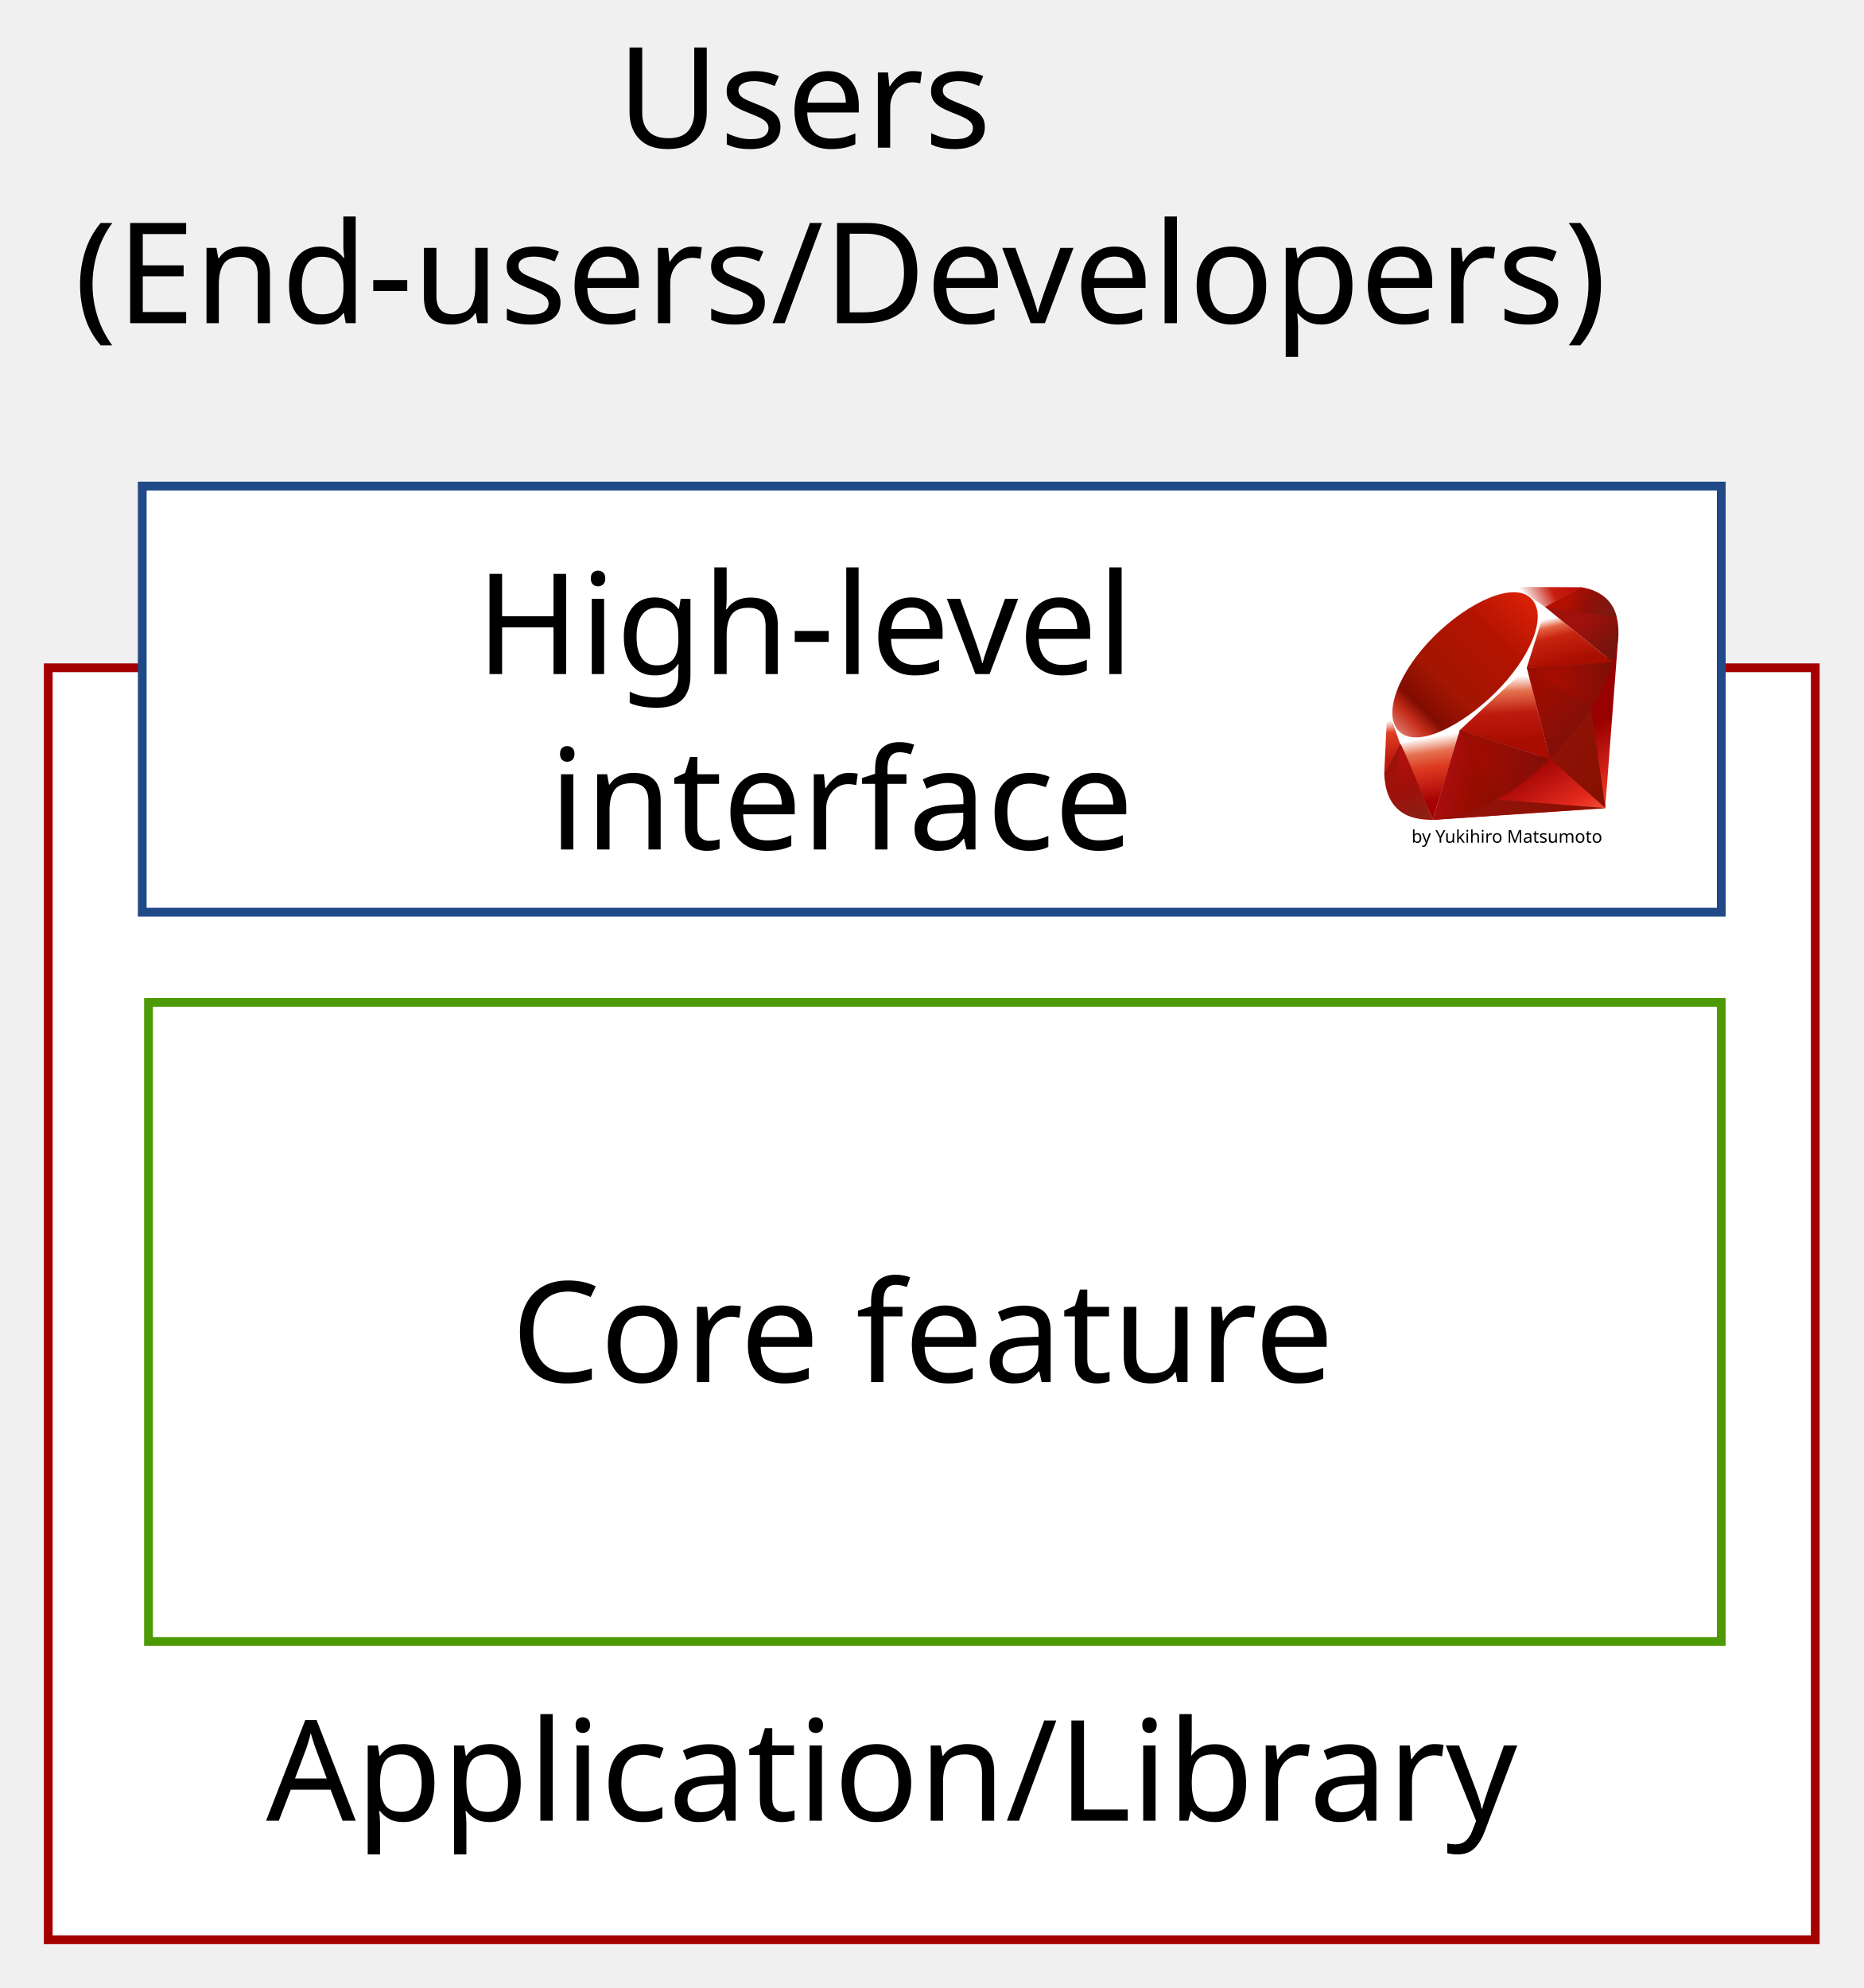
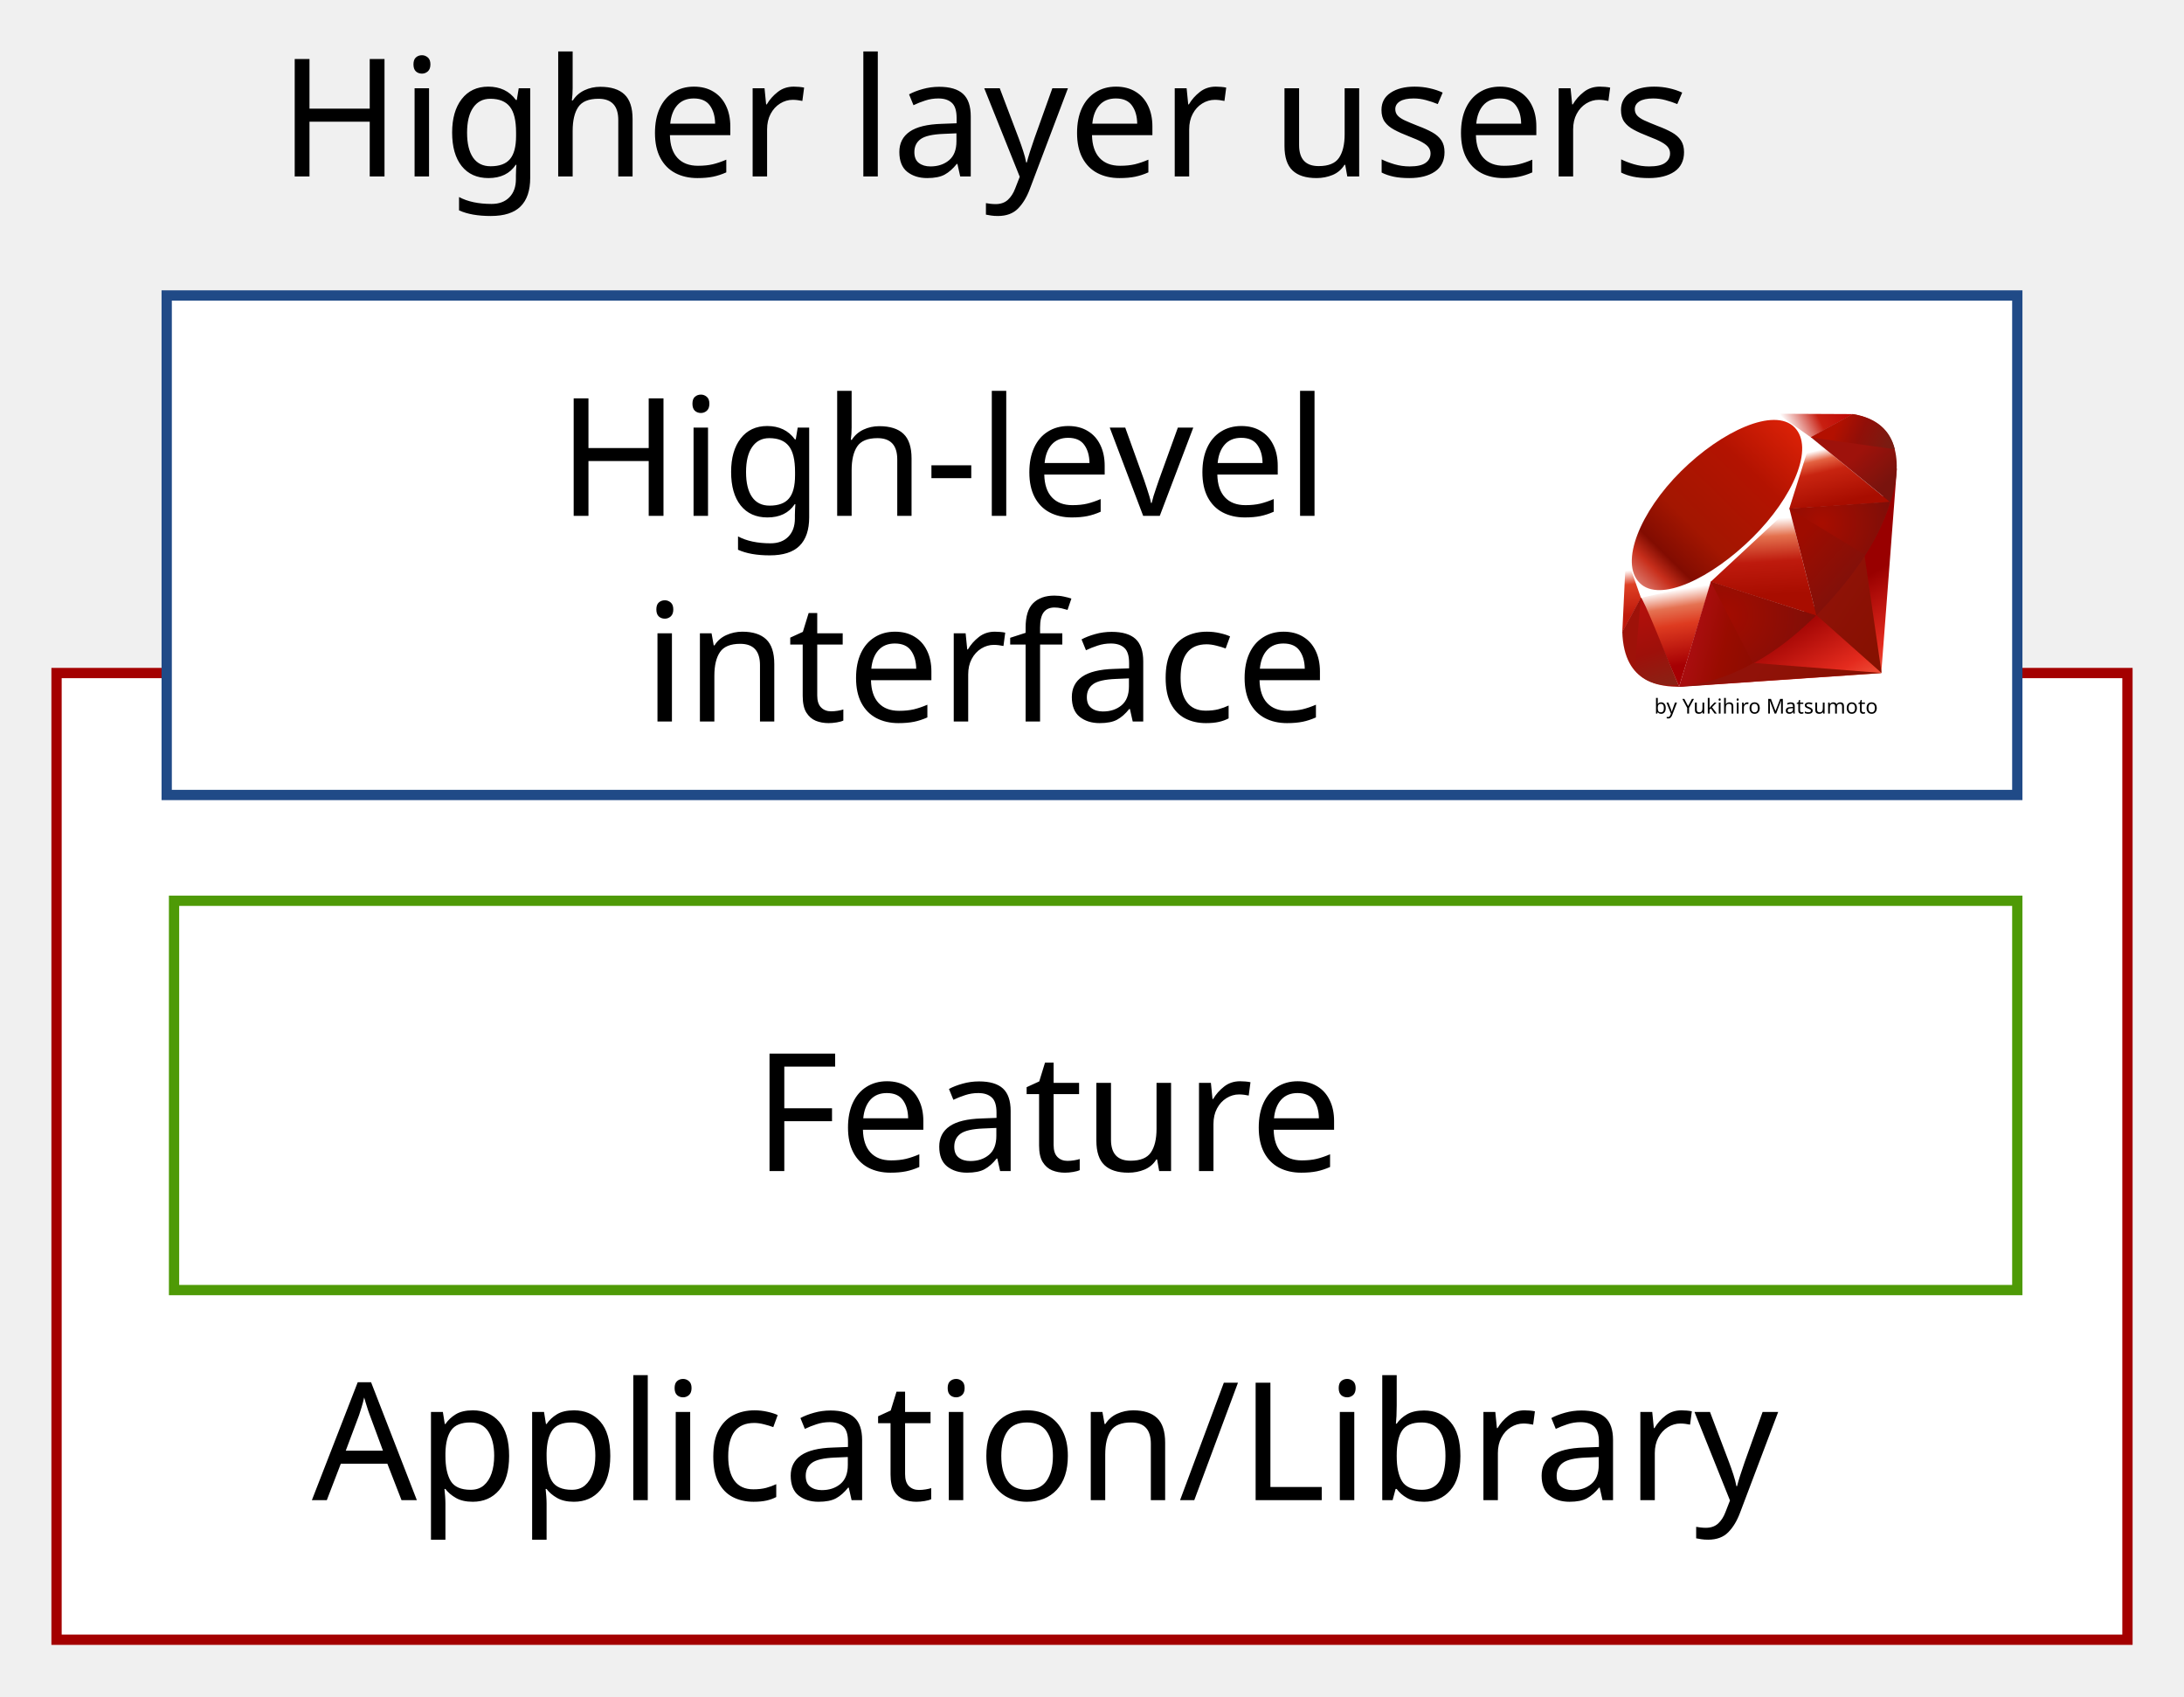
- <svg xmlns="http://www.w3.org/2000/svg" width="424.857" height="453.251" id="svg2" version="1.1">
+ <svg xmlns="http://www.w3.org/2000/svg" width="424.857" height="329.891" id="svg2" version="1.1">
  <defs id="defs4">
    <linearGradient id="linearGradient3847" spreadMethod="pad" gradientTransform="matrix(37.39998,16.509,-16.509,37.39998,362.3227,-485.4917)" gradientUnits="userSpaceOnUse" y2="0" x2="1" y1="0" x1="0">
      <stop id="stop3849" offset="0" style="stop-opacity:1;stop-color:#b31000" />
      <stop id="stop3851" offset="0.44" style="stop-opacity:1;stop-color:#910f08" />
      <stop id="stop3853" offset="0.44" style="stop-opacity:1;stop-color:#910f08" />
      <stop id="stop3855" offset="0.99" style="stop-opacity:1;stop-color:#791c12" />
      <stop id="stop3857" offset="1" style="stop-opacity:1;stop-color:#791c12" />
    </linearGradient>
    <linearGradient id="linearGradient3821" spreadMethod="pad" gradientTransform="matrix(-16.68208,-56.59695,56.59695,-16.68208,234.3511,-297.9512)" gradientUnits="userSpaceOnUse" y2="0" x2="1" y1="0" x1="0">
      <stop id="stop3823" offset="0" style="stop-opacity:1;stop-color:#8b2114" />
      <stop id="stop3825" offset="0.43" style="stop-opacity:1;stop-color:#9e100a" />
      <stop id="stop3827" offset="0.43" style="stop-opacity:1;stop-color:#9e100a" />
      <stop id="stop3829" offset="0.99" style="stop-opacity:1;stop-color:#b3100c" />
      <stop id="stop3831" offset="1" style="stop-opacity:1;stop-color:#b3100c" />
    </linearGradient>
    <radialGradient id="radialGradient3797" spreadMethod="pad" gradientTransform="matrix(66.9469,0,0,66.9469,281.77,-349.54)" gradientUnits="userSpaceOnUse" r="1" cy="0" cx="0" fy="0" fx="0">
      <stop id="stop3799" offset="0" style="stop-opacity:1;stop-color:#a30c00" />
      <stop id="stop3801" offset="0.99" style="stop-opacity:1;stop-color:#800e08" />
      <stop id="stop3803" offset="0.99" style="stop-opacity:1;stop-color:#800e08" />
      <stop id="stop3805" offset="1" style="stop-opacity:1;stop-color:#800e08" />
    </radialGradient>
    <radialGradient id="radialGradient3773" spreadMethod="pad" gradientTransform="matrix(50.36,0,0,50.36,351.5098,-415.8999)" gradientUnits="userSpaceOnUse" r="1" cy="0" cx="0" fy="0" fx="0">
      <stop id="stop3775" offset="0" style="stop-opacity:1;stop-color:#a80d00" />
      <stop id="stop3777" offset="0.99" style="stop-opacity:1;stop-color:#7e0e08" />
      <stop id="stop3779" offset="0.99" style="stop-opacity:1;stop-color:#7e0e08" />
      <stop id="stop3781" offset="1" style="stop-opacity:1;stop-color:#7e0e08" />
    </radialGradient>
    <linearGradient id="linearGradient3747" spreadMethod="pad" gradientTransform="matrix(-20.47006,-21.88396,21.88396,-20.47006,401.3027,-447.3535)" gradientUnits="userSpaceOnUse" y2="0" x2="1" y1="0" x1="0">
      <stop id="stop3749" offset="0" style="stop-opacity:1;stop-color:#79130d" />
      <stop id="stop3751" offset="0.99" style="stop-opacity:1;stop-color:#9e120b" />
      <stop id="stop3753" offset="0.99" style="stop-opacity:1;stop-color:#9e120b" />
      <stop id="stop3755" offset="1" style="stop-opacity:1;stop-color:#9e120b" />
    </linearGradient>
    <linearGradient id="linearGradient3723" spreadMethod="pad" gradientTransform="matrix(-41.09381,-36.83124,36.83124,-41.09381,386.2056,-379.7764)" gradientUnits="userSpaceOnUse" y2="0" x2="1" y1="0" x1="0">
      <stop id="stop3725" offset="0" style="stop-opacity:1;stop-color:#7e110b" />
      <stop id="stop3727" offset="0.99" style="stop-opacity:1;stop-color:#9e0c00" />
      <stop id="stop3729" offset="0.99" style="stop-opacity:1;stop-color:#9e0c00" />
      <stop id="stop3731" offset="1" style="stop-opacity:1;stop-color:#9e0c00" />
    </linearGradient>
    <linearGradient id="linearGradient3697" spreadMethod="pad" gradientTransform="matrix(-46.25406,-11.41588,11.41588,-46.25406,306.7568,-324.2568)" gradientUnits="userSpaceOnUse" y2="0" x2="1" y1="0" x1="0">
      <stop id="stop3699" offset="0" style="stop-opacity:1;stop-color:#8c0c01" />
      <stop id="stop3701" offset="0.54" style="stop-opacity:1;stop-color:#990c00" />
      <stop id="stop3703" offset="0.54" style="stop-opacity:1;stop-color:#990c00" />
      <stop id="stop3705" offset="0.99" style="stop-opacity:1;stop-color:#a80d0e" />
      <stop id="stop3707" offset="1" style="stop-opacity:1;stop-color:#a80d0e" />
    </linearGradient>
    <linearGradient id="linearGradient3661" spreadMethod="pad" gradientTransform="matrix(153.5742,-157.9171,157.9171,153.5742,189.1196,-340.1807)" gradientUnits="userSpaceOnUse" y2="0" x2="1" y1="0" x1="0">
      <stop id="stop3663" offset="0" style="stop-opacity:1;stop-color:#bd0012" />
      <stop id="stop3665" offset="0.07" style="stop-opacity:1;stop-color:#ffffff" />
      <stop id="stop3667" offset="0.07" style="stop-opacity:1;stop-color:#ffffff" />
      <stop id="stop3669" offset="0.27" style="stop-opacity:1;stop-color:#c82f1c" />
      <stop id="stop3671" offset="0.27" style="stop-opacity:1;stop-color:#c82f1c" />
      <stop id="stop3673" offset="0.33" style="stop-opacity:1;stop-color:#820c01" />
      <stop id="stop3675" offset="0.46" style="stop-opacity:1;stop-color:#a31601" />
      <stop id="stop3677" offset="0.72" style="stop-opacity:1;stop-color:#b31301" />
      <stop id="stop3679" offset="0.99" style="stop-opacity:1;stop-color:#e82609" />
      <stop id="stop3681" offset="1" style="stop-opacity:1;stop-color:#e82609" />
    </linearGradient>
    <linearGradient id="linearGradient3631" spreadMethod="pad" gradientTransform="matrix(3.26703,32.70995,-32.70995,3.26703,211.584,-381.7349)" gradientUnits="userSpaceOnUse" y2="0" x2="1" y1="0" x1="0">
      <stop id="stop3633" offset="0" style="stop-opacity:1;stop-color:#ffffff" />
      <stop id="stop3635" offset="0.31" style="stop-opacity:1;stop-color:#de4024" />
      <stop id="stop3637" offset="0.31" style="stop-opacity:1;stop-color:#de4024" />
      <stop id="stop3639" offset="0.99" style="stop-opacity:1;stop-color:#bf190b" />
      <stop id="stop3641" offset="1" style="stop-opacity:1;stop-color:#bf190b" />
    </linearGradient>
    <linearGradient id="linearGradient3605" spreadMethod="pad" gradientTransform="matrix(39.69395,-19.84702,19.84702,39.69394,326.6562,-483.7476)" gradientUnits="userSpaceOnUse" y2="0" x2="1" y1="0" x1="0">
      <stop id="stop3607" offset="0" style="stop-opacity:1;stop-color:#ffffff" />
      <stop id="stop3609" offset="0.54" style="stop-opacity:1;stop-color:#c81f11" />
      <stop id="stop3611" offset="0.54" style="stop-opacity:1;stop-color:#c81f11" />
      <stop id="stop3613" offset="0.99" style="stop-opacity:1;stop-color:#bf0905" />
      <stop id="stop3615" offset="1" style="stop-opacity:1;stop-color:#bf0905" />
    </linearGradient>
    <linearGradient id="linearGradient3577" spreadMethod="pad" gradientTransform="matrix(9.21103,39.69502,-39.69502,9.21103,354.7842,-469.7666)" gradientUnits="userSpaceOnUse" y2="0" x2="1" y1="0" x1="0">
      <stop id="stop3579" offset="0" style="stop-opacity:1;stop-color:#ffffff" />
      <stop id="stop3581" offset="0.18" style="stop-opacity:1;stop-color:#e46342" />
      <stop id="stop3583" offset="0.18" style="stop-opacity:1;stop-color:#e46342" />
      <stop id="stop3585" offset="0.4" style="stop-opacity:1;stop-color:#c82410" />
      <stop id="stop3587" offset="0.99" style="stop-opacity:1;stop-color:#a80d00" />
      <stop id="stop3589" offset="1" style="stop-opacity:1;stop-color:#a80d00" />
    </linearGradient>
    <linearGradient id="linearGradient3549" spreadMethod="pad" gradientTransform="matrix(3.077,55.39,-55.39,3.077,303.8125,-418.5791)" gradientUnits="userSpaceOnUse" y2="0" x2="1" y1="0" x1="0">
      <stop id="stop3551" offset="0" style="stop-opacity:1;stop-color:#ffffff" />
      <stop id="stop3553" offset="0.23" style="stop-opacity:1;stop-color:#e4714e" />
      <stop id="stop3555" offset="0.23" style="stop-opacity:1;stop-color:#e4714e" />
      <stop id="stop3557" offset="0.56" style="stop-opacity:1;stop-color:#be1a0d" />
      <stop id="stop3559" offset="0.99" style="stop-opacity:1;stop-color:#a80d00" />
      <stop id="stop3561" offset="1" style="stop-opacity:1;stop-color:#a80d00" />
    </linearGradient>
    <linearGradient id="linearGradient3521" spreadMethod="pad" gradientTransform="matrix(8.35098,54.27298,-54.27298,8.35098,246.3765,-367.8984)" gradientUnits="userSpaceOnUse" y2="0" x2="1" y1="0" x1="0">
      <stop id="stop3523" offset="0" style="stop-opacity:1;stop-color:#ffffff" />
      <stop id="stop3525" offset="0.23" style="stop-opacity:1;stop-color:#e57252" />
      <stop id="stop3527" offset="0.23" style="stop-opacity:1;stop-color:#e57252" />
      <stop id="stop3529" offset="0.46" style="stop-opacity:1;stop-color:#de3b20" />
      <stop id="stop3531" offset="0.99" style="stop-opacity:1;stop-color:#a60003" />
      <stop id="stop3533" offset="1" style="stop-opacity:1;stop-color:#a60003" />
    </linearGradient>
    <linearGradient id="linearGradient3497" spreadMethod="pad" gradientTransform="matrix(-53.86887,-36.14926,36.14926,-53.86887,359.4736,-277.5068)" gradientUnits="userSpaceOnUse" y2="0" x2="1" y1="0" x1="0">
      <stop id="stop3499" offset="0" style="stop-opacity:1;stop-color:#871101" />
      <stop id="stop3501" offset="0.99" style="stop-opacity:1;stop-color:#911209" />
      <stop id="stop3503" offset="0.99" style="stop-opacity:1;stop-color:#911209" />
      <stop id="stop3505" offset="1" style="stop-opacity:1;stop-color:#911209" />
    </linearGradient>
    <linearGradient id="linearGradient3473" spreadMethod="pad" gradientTransform="matrix(-53.86887,-36.14926,36.14926,-53.86887,402.5742,-341.7339)" gradientUnits="userSpaceOnUse" y2="0" x2="1" y1="0" x1="0">
      <stop id="stop3475" offset="0" style="stop-opacity:1;stop-color:#871101" />
      <stop id="stop3477" offset="0.99" style="stop-opacity:1;stop-color:#911209" />
      <stop id="stop3479" offset="0.99" style="stop-opacity:1;stop-color:#911209" />
      <stop id="stop3481" offset="1" style="stop-opacity:1;stop-color:#911209" />
    </linearGradient>
    <linearGradient id="linearGradient3447" spreadMethod="pad" gradientTransform="matrix(-41.8,-73.80005,73.80005,-41.8,381.7505,-279.7451)" gradientUnits="userSpaceOnUse" y2="0" x2="1" y1="0" x1="0">
      <stop id="stop3449" offset="0" style="stop-opacity:1;stop-color:#fb7655" />
      <stop id="stop3451" offset="0.41" style="stop-opacity:1;stop-color:#e42b1e" />
      <stop id="stop3453" offset="0.41" style="stop-opacity:1;stop-color:#e42b1e" />
      <stop id="stop3455" offset="0.99" style="stop-opacity:1;stop-color:#990000" />
      <stop id="stop3457" offset="1" style="stop-opacity:1;stop-color:#990000" />
    </linearGradient>
  </defs>
-   <g id="layer1" transform="translate(-66.14286,-100.1108)">
-     <rect style="color:#000000;fill:#ffffff;fill-opacity:1;fill-rule:nonzero;stroke:#a40000;stroke-width:2;stroke-linecap:butt;stroke-linejoin:miter;stroke-miterlimit:4;stroke-opacity:1;stroke-dasharray:none;stroke-dashoffset:0;marker:none;visibility:visible;display:inline;overflow:visible;enable-background:accumulate" id="rect2985" width="402.857" height="290" x="77.143" y="252.362" />
-     <rect style="color:#000000;fill:#ffffff;fill-opacity:1;fill-rule:nonzero;stroke:#4e9a06;stroke-width:2;stroke-linecap:butt;stroke-linejoin:miter;stroke-miterlimit:4;stroke-opacity:1;stroke-dasharray:none;stroke-dashoffset:0;marker:none;visibility:visible;display:inline;overflow:visible;enable-background:accumulate" id="rect2987" width="358.571" height="145.714" x="100" y="328.648" />
-     <rect y="210.934" x="98.571" height="97.143" width="360" id="rect2989" style="color:#000000;fill:#ffffff;fill-opacity:1;fill-rule:nonzero;stroke:#204a87;stroke-width:2;stroke-linecap:butt;stroke-linejoin:miter;stroke-miterlimit:4;stroke-opacity:1;stroke-dasharray:none;stroke-dashoffset:0;marker:none;visibility:visible;display:inline;overflow:visible;enable-background:accumulate" />
-     <text xml:space="preserve" style="font-size:32px;font-style:normal;font-variant:normal;font-weight:normal;font-stretch:normal;text-align:center;line-height:125%;letter-spacing:0px;word-spacing:0px;text-anchor:middle;fill:#000000;fill-opacity:1;stroke:none;font-family:Sans;-inkscape-font-specification:Sans" x="278.571" y="133.791" id="text2991">
-       <tspan id="tspan2993" x="278.571" y="133.791">Users</tspan>
-       <tspan x="278.571" y="173.791" id="tspan2995">(End-users/Developers)</tspan>
-     </text>
-     <text id="text2997" y="253.791" x="278.731" style="font-size:32px;font-style:normal;font-variant:normal;font-weight:normal;font-stretch:normal;text-align:center;line-height:125%;letter-spacing:0px;word-spacing:0px;text-anchor:middle;fill:#000000;fill-opacity:1;stroke:none;font-family:Sans;-inkscape-font-specification:Sans" xml:space="preserve">
-       <tspan id="tspan3001" y="253.791" x="278.731">High-level</tspan>
-       <tspan y="293.791" x="278.731" id="tspan3005">interface</tspan>
-     </text>
-     <text xml:space="preserve" style="font-size:32px;font-style:normal;font-variant:normal;font-weight:normal;font-stretch:normal;line-height:125%;letter-spacing:0px;word-spacing:0px;fill:#000000;fill-opacity:1;stroke:none;font-family:Sans;-inkscape-font-specification:Sans" x="182.731" y="415.219" id="text3026">
-       <tspan id="tspan3028" x="182.731" y="415.219">Core feature</tspan>
+   <g id="layer1" transform="translate(-66.14286,-223.4708)">
+     <rect style="color:#000000;fill:#ffffff;fill-opacity:1;fill-rule:nonzero;stroke:#a40000;stroke-width:2;stroke-linecap:butt;stroke-linejoin:miter;stroke-miterlimit:4;stroke-opacity:1;stroke-dasharray:none;stroke-dashoffset:0;marker:none;visibility:visible;display:inline;overflow:visible;enable-background:accumulate" id="rect2985" width="402.857" height="188" x="77.143" y="354.362" />
+     <rect style="color:#000000;fill:#ffffff;fill-opacity:1;fill-rule:nonzero;stroke:#4e9a06;stroke-width:2;stroke-linecap:butt;stroke-linejoin:miter;stroke-miterlimit:4;stroke-opacity:1;stroke-dasharray:none;stroke-dashoffset:0;marker:none;visibility:visible;display:inline;overflow:visible;enable-background:accumulate" id="rect2987" width="358.571" height="75.714" x="100" y="398.648" />
+     <rect y="280.934" x="98.571" height="97.143" width="360" id="rect2989" style="color:#000000;fill:#ffffff;fill-opacity:1;fill-rule:nonzero;stroke:#204a87;stroke-width:2;stroke-linecap:butt;stroke-linejoin:miter;stroke-miterlimit:4;stroke-opacity:1;stroke-dasharray:none;stroke-dashoffset:0;marker:none;visibility:visible;display:inline;overflow:visible;enable-background:accumulate" />
+     <text xml:space="preserve" style="font-size:32px;font-style:normal;font-variant:normal;font-weight:normal;font-stretch:normal;text-align:center;line-height:125%;letter-spacing:0px;word-spacing:0px;text-anchor:middle;fill:#000000;fill-opacity:1;stroke:none;font-family:Sans;-inkscape-font-specification:Sans" x="278.571" y="257.791" id="text2991">
+       <tspan x="278.571" y="257.791" id="tspan2995">Higher layer users</tspan>
+     </text>
+     <text id="text2997" y="323.791" x="278.731" style="font-size:32px;font-style:normal;font-variant:normal;font-weight:normal;font-stretch:normal;text-align:center;line-height:125%;letter-spacing:0px;word-spacing:0px;text-anchor:middle;fill:#000000;fill-opacity:1;stroke:none;font-family:Sans;-inkscape-font-specification:Sans" xml:space="preserve">
+       <tspan id="tspan3001" y="323.791" x="278.731">High-level</tspan>
+       <tspan y="363.791" x="278.731" id="tspan3005">interface</tspan>
+     </text>
+     <text xml:space="preserve" style="font-size:32px;font-style:normal;font-variant:normal;font-weight:normal;font-stretch:normal;line-height:125%;letter-spacing:0px;word-spacing:0px;fill:#000000;fill-opacity:1;stroke:none;font-family:Sans;-inkscape-font-specification:Sans" x="212.731" y="451.219" id="text3026">
+       <tspan id="tspan3028" x="212.731" y="451.219">Feature</tspan>
    </text>
    <text id="text3030" y="515.219" x="126.811" style="font-size:32px;font-style:normal;font-variant:normal;font-weight:normal;font-stretch:normal;line-height:125%;letter-spacing:0px;word-spacing:0px;fill:#000000;fill-opacity:1;stroke:none;font-family:Sans;-inkscape-font-specification:Sans" xml:space="preserve">
      <tspan y="515.219" x="126.811" id="tspan3032">Application/Library</tspan>
    </text>
-     <g transform="matrix(0.2696056,0,0,-0.2696056,325.7393,367.3264)" id="g3433">
+     <g transform="matrix(0.2696056,0,0,-0.2696056,325.7393,437.3264)" id="g3433">
      <g transform="scale(1,-1)" id="g3435">
        <g id="g3437">
          <g id="g3443">
            <g id="g3445">
              <path id="path3459" style="fill:url(#linearGradient3447);fill-rule:evenodd;stroke:none" d="m 248.06,-297.71 c 0,0 146.47,-9.94 146.47,-9.94 0,0 11.28,-147.69 11.28,-147.69 0,0 -44.63,90.46 -44.63,90.46 0,0 -113.12,67.17 -113.12,67.17 z" />
            </g>
          </g>
        </g>
      </g>
      <g transform="scale(1,-1)" id="g3461">
        <g id="g3463">
          <g id="g3469">
            <g id="g3471">
              <path id="path3483" style="fill:url(#linearGradient3473);fill-rule:evenodd;stroke:none" d="m 347.89,-349.36 c 0,0 46.88,41.61 46.88,41.61 0,0 -12.59,-86.89 -12.59,-86.89 0,0 -34.29,45.28 -34.29,45.28 z" />
            </g>
          </g>
        </g>
      </g>
      <g transform="scale(1,-1)" id="g3485">
        <g id="g3487">
          <g id="g3493">
            <g id="g3495">
              <path id="path3507" style="fill:url(#linearGradient3497);fill-rule:evenodd;stroke:none" d="m 248.55,-297.9 c 0,0 146.39,-9.85 146.39,-9.85 0,0 -92.23,-7.24 -92.23,-7.24 0,0 -54.16,17.09 -54.16,17.09 z" />
            </g>
          </g>
        </g>
      </g>
      <g transform="scale(1,-1)" id="g3509">
        <g id="g3511">
          <g id="g3517">
            <g id="g3519">
              <path id="path3535" style="fill:url(#linearGradient3521);fill-rule:evenodd;stroke:none" d="m 221.02,-362.52 c 0,0 27.66,64.64 27.66,64.64 0,0 23.04,-75.48 23.04,-75.48 0,0 -50.7,10.84 -50.7,10.84 z" />
            </g>
          </g>
        </g>
      </g>
      <g transform="scale(1,-1)" id="g3537">
        <g id="g3539">
          <g id="g3545">
            <g id="g3547">
              <path id="path3563" style="fill:url(#linearGradient3549);fill-rule:evenodd;stroke:none" d="m 266.01,-375.28 c 0,0 81.87,26.17 81.87,26.17 0,0 -21.2,-83.04 -21.2,-83.04 0,0 -60.67,56.87 -60.67,56.87 z" />
            </g>
          </g>
        </g>
      </g>
      <g transform="scale(1,-1)" id="g3565">
        <g id="g3567">
          <g id="g3573">
            <g id="g3575">
              <path id="path3591" style="fill:url(#linearGradient3577);fill-rule:evenodd;stroke:none" d="m 327.68,-426.19 c 0,0 73.32,-4.79 73.32,-4.79 0,0 -57.35,-46.84 -57.35,-46.84 0,0 -15.97,51.63 -15.97,51.63 z" />
            </g>
          </g>
        </g>
      </g>
      <g transform="scale(1,-1)" id="g3593">
        <g id="g3595">
          <g id="g3601">
            <g id="g3603">
              <path id="path3617" style="fill:url(#linearGradient3605);fill-rule:evenodd;stroke:none" d="m 319.17,-494.77 c 0,0 55.01,0.25 55.01,0.25 0,0 -33.73,18.64 -33.73,18.64 0,0 -21.28,-18.89 -21.28,-18.89 z" />
            </g>
          </g>
        </g>
      </g>
      <g transform="scale(1,-1)" id="g3619">
        <g id="g3621">
          <g id="g3627">
            <g id="g3629">
              <path id="path3643" style="fill:url(#linearGradient3631);fill-rule:evenodd;stroke:none" d="m 210.38,-393.67 c 0,0 -2.7,56.47 -2.7,56.47 0,0 14.13,-25.77 14.13,-25.77 0,0 -11.43,-30.7 -11.43,-30.7 z" />
            </g>
          </g>
        </g>
      </g>
      <g transform="scale(1,-1)" id="g3645">
        <path id="path3647" style="fill:#ffffff;fill-opacity:1;fill-rule:evenodd;stroke:none" d="m 209.62,-394.64 c 0,0 11.5,32.62 11.5,32.62 0,0 49.97,-11.21 49.97,-11.21 0,0 57.05,-53.02 57.05,-53.02 0,0 16.1,-51.14 16.1,-51.14 0,0 -25.35,-17.9 -25.35,-17.9 0,0 -43.1,16.13 -43.1,16.13 -13.58,12.63 -39.93,37.62 -40.88,38.09 -0.94,0.48 -17.4,31.59 -25.29,46.43 z" />
        <g id="g3649">
          <g id="g3651">
            <g id="g3657">
              <g id="g3659">
                <path id="path3683" style="fill:url(#linearGradient3661);fill-rule:evenodd;stroke:none" d="m 250,-453.24 c 29.43,-29.18 67.37,-46.42 81.93,-31.73 14.55,14.69 -0.88,50.39 -30.31,79.56 -29.43,29.17 -66.9,47.36 -81.45,32.67 -14.56,-14.68 0.4,-51.33 29.83,-80.5 z" />
              </g>
            </g>
          </g>
        </g>
        <g id="g3685">
          <g id="g3687">
            <g id="g3693">
              <g id="g3695">
                <path id="path3709" style="fill:url(#linearGradient3697);fill-rule:evenodd;stroke:none" d="m 248.68,-297.91 c 0,0 22.86,-75.72 22.86,-75.72 0,0 75.92,24.39 75.92,24.39 -27.45,25.74 -57.98,47.5 -98.78,51.33 z" />
              </g>
            </g>
          </g>
        </g>
        <g id="g3711">
          <g id="g3713">
            <g id="g3719">
              <g id="g3721">
                <path id="path3733" style="fill:url(#linearGradient3723);fill-rule:evenodd;stroke:none" d="m 328.24,-426.4 c 0,0 19.49,77.2 19.49,77.2 22.93,-24.11 43.51,-50.03 53.59,-82.09 0,0 -73.08,4.89 -73.08,4.89 z" />
              </g>
            </g>
          </g>
        </g>
        <g id="g3735">
          <g id="g3737">
            <g id="g3743">
              <g id="g3745">
                <path id="path3757" style="fill:url(#linearGradient3747);fill-rule:evenodd;stroke:none" d="m 401.12,-430.9 c 7.8,-23.54 9.6,-57.31 -27.18,-63.58 0,0 -30.18,16.67 -30.18,16.67 0,0 57.36,46.91 57.36,46.91 z" />
              </g>
            </g>
          </g>
        </g>
        <path id="path3759" style="fill:#9e1209;fill-opacity:1;fill-rule:evenodd;stroke:none" d="m 207.68,-337.54 c 1.08,38.85 29.11,39.43 41.05,39.77 0,0 -27.58,-64.41 -27.58,-64.41 0,0 -13.47,24.64 -13.47,24.64 z" />
        <g id="g3761">
          <g id="g3763">
            <g id="g3769">
              <g id="g3771">
                <path id="path3783" style="fill:url(#radialGradient3773);fill-rule:evenodd;stroke:none" d="m 328.35,-426.28 c 17.62,10.83 53.13,32.58 53.85,32.98 1.12,0.63 15.31,-23.93 18.53,-37.81 0,0 -72.38,4.83 -72.38,4.83 z" />
              </g>
            </g>
          </g>
        </g>
        <g id="g3785">
          <g id="g3787">
            <g id="g3793">
              <g id="g3795">
                <path id="path3807" style="fill:url(#radialGradient3797);fill-rule:evenodd;stroke:none" d="m 271.51,-373.63 c 0,0 30.56,58.96 30.56,58.96 18.07,-9.8 32.22,-21.74 45.18,-34.53 0,0 -75.74,-24.43 -75.74,-24.43 z" />
              </g>
            </g>
          </g>
        </g>
        <g id="g3809">
          <g id="g3811">
            <g id="g3817">
              <g id="g3819">
                <path id="path3833" style="fill:url(#linearGradient3821);fill-rule:evenodd;stroke:none" d="m 221.03,-362.1 c 0,0 -4.33,51.56 -4.33,51.56 8.17,11.16 19.41,12.13 31.2,11.26 -8.53,-21.23 -25.57,-63.68 -26.87,-62.82 z" />
              </g>
            </g>
          </g>
        </g>
        <g id="g3835">
          <g id="g3837">
            <g id="g3843">
              <g id="g3845">
                <path id="path3859" style="fill:url(#linearGradient3847);fill-rule:evenodd;stroke:none" d="m 343.58,-477.68 c 0,0 60.71,8.52 60.71,8.52 -3.24,-13.73 -13.19,-22.59 -30.15,-25.36 0,0 -30.56,16.84 -30.56,16.84 z" />
              </g>
            </g>
          </g>
        </g>
      </g>
    </g>
-     <text xml:space="preserve" style="font-size:4px;font-style:normal;font-variant:normal;font-weight:normal;font-stretch:normal;line-height:125%;letter-spacing:0px;word-spacing:0px;fill:#000000;fill-opacity:1;stroke:none;font-family:Sans;-inkscape-font-specification:Sans" x="387.947" y="292.245" id="text4043">
-       <tspan id="tspan4045" x="387.947" y="292.245">by Yukihiro Matsumoto</tspan>
+     <text xml:space="preserve" style="font-size:4px;font-style:normal;font-variant:normal;font-weight:normal;font-stretch:normal;line-height:125%;letter-spacing:0px;word-spacing:0px;fill:#000000;fill-opacity:1;stroke:none;font-family:Sans;-inkscape-font-specification:Sans" x="387.947" y="362.245" id="text4043">
+       <tspan id="tspan4045" x="387.947" y="362.245">by Yukihiro Matsumoto</tspan>
    </text>
  </g>
</svg>
